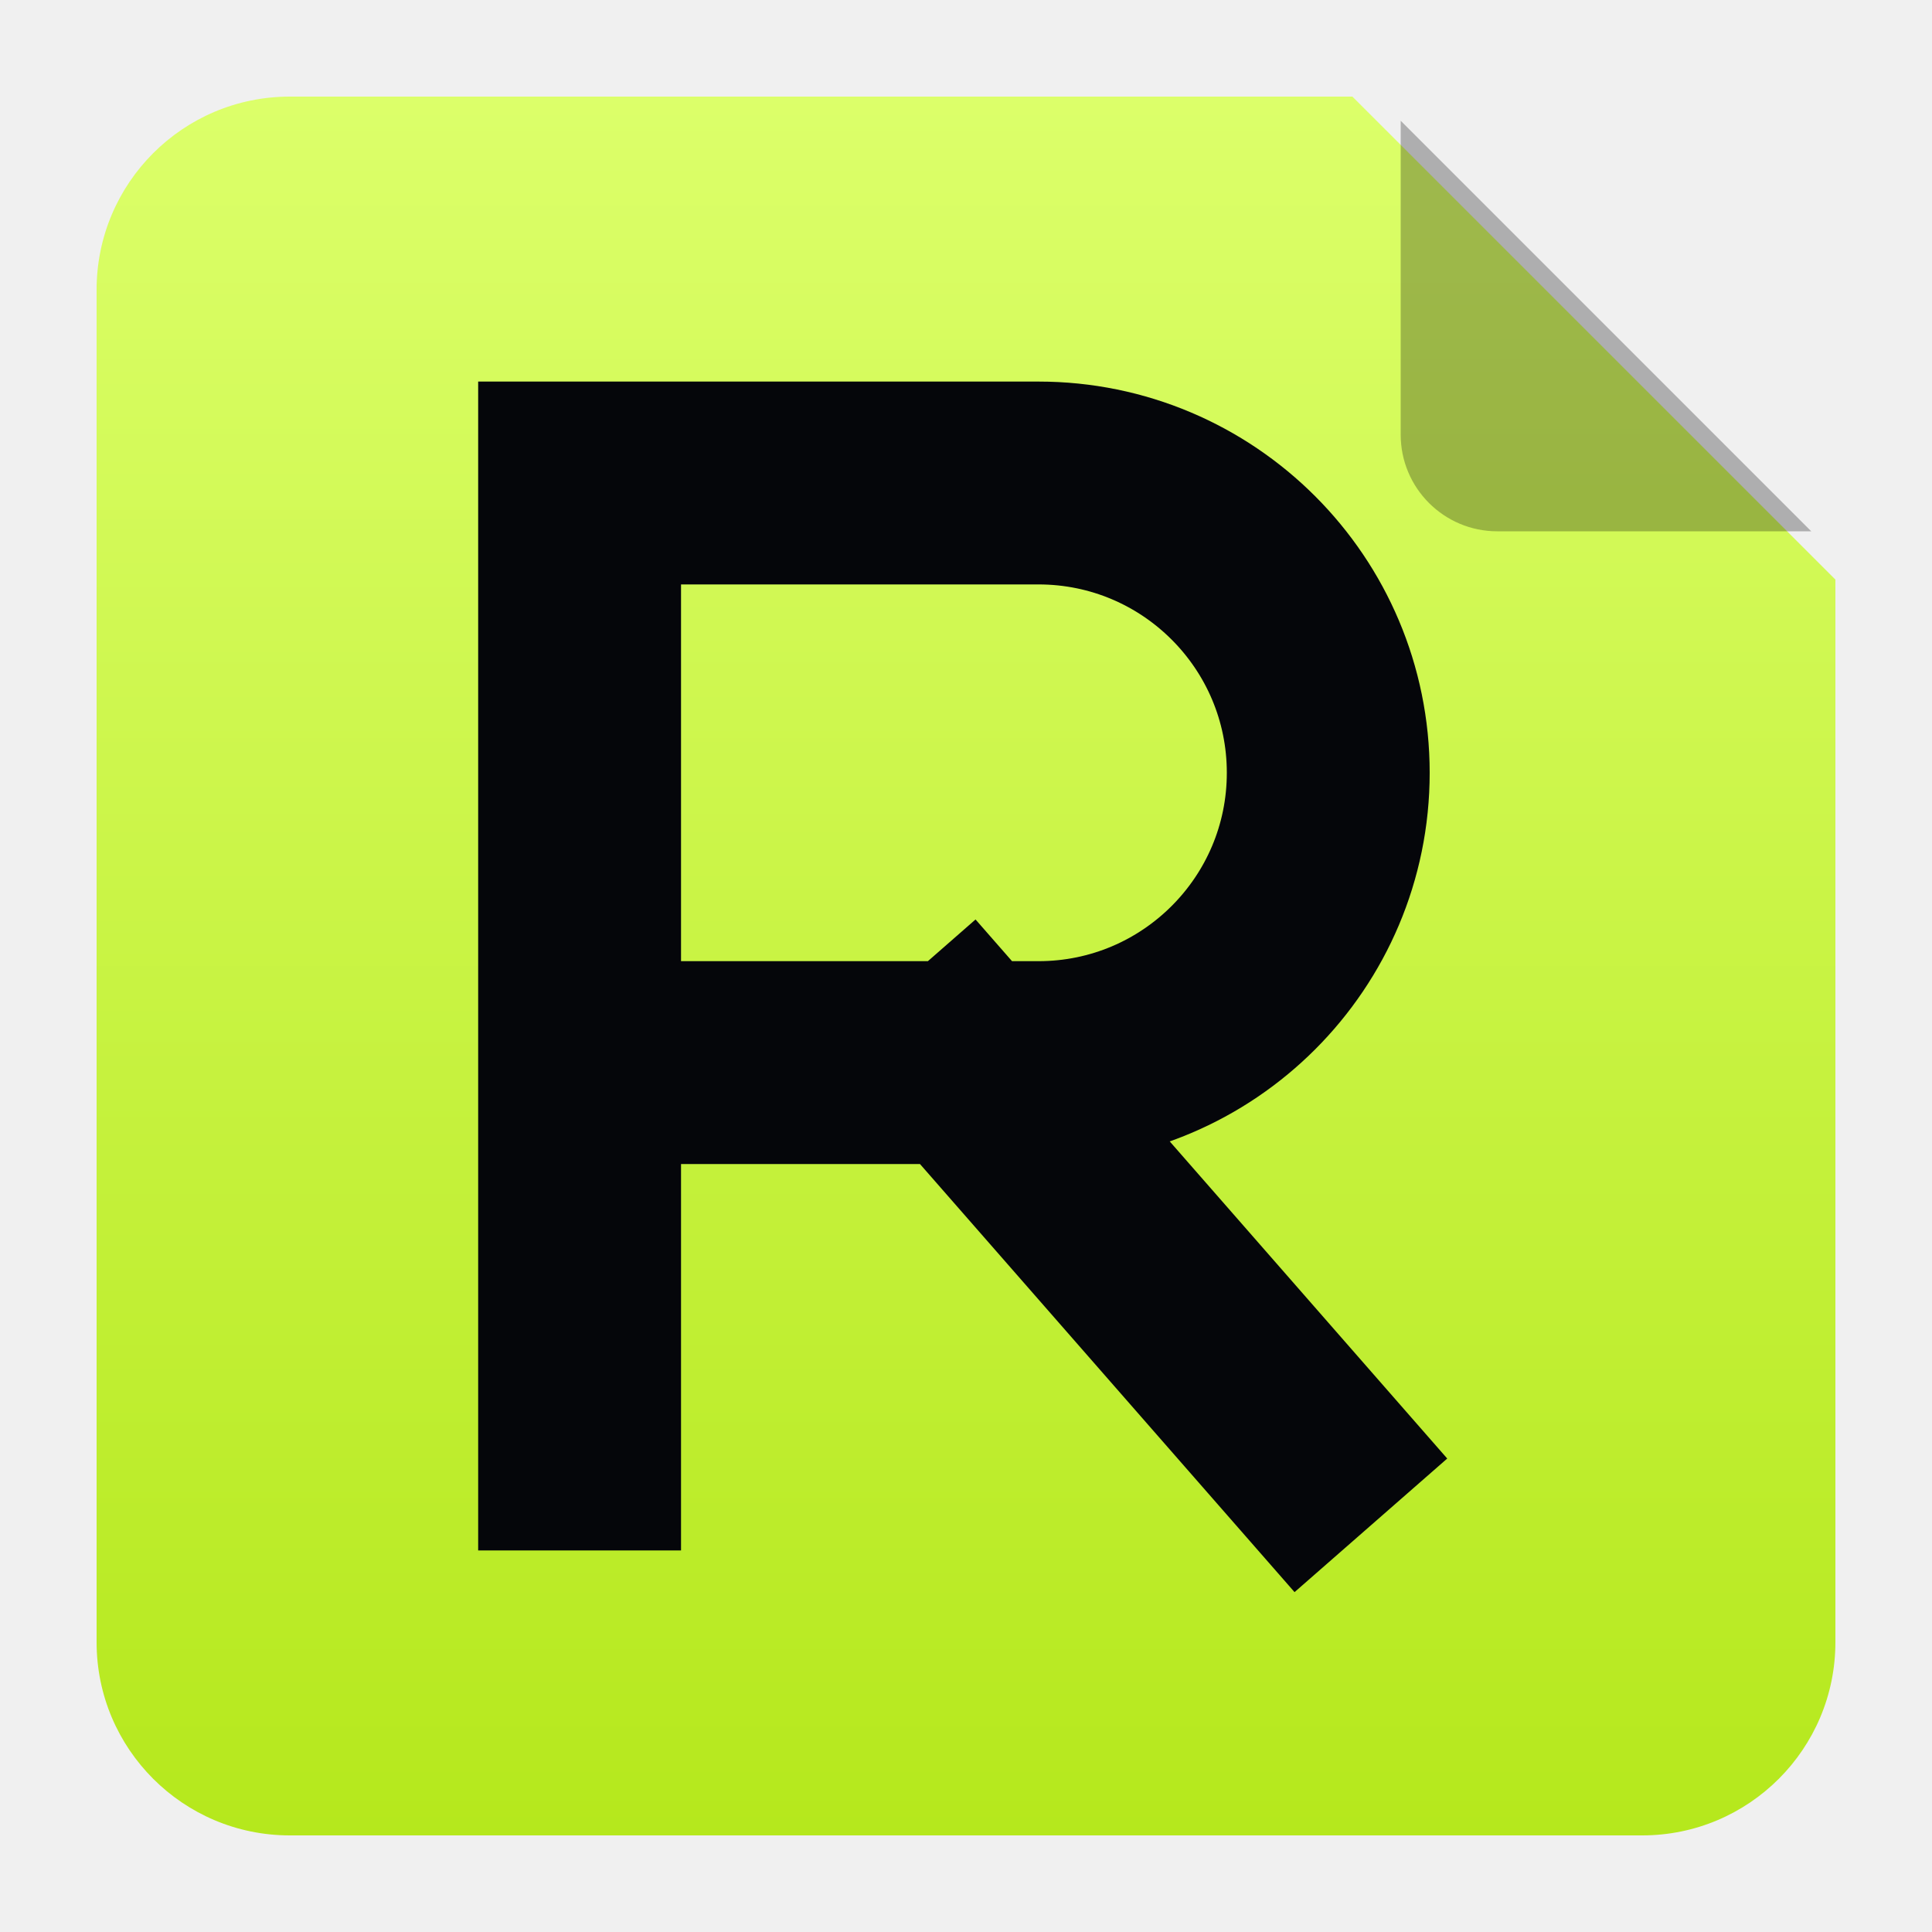
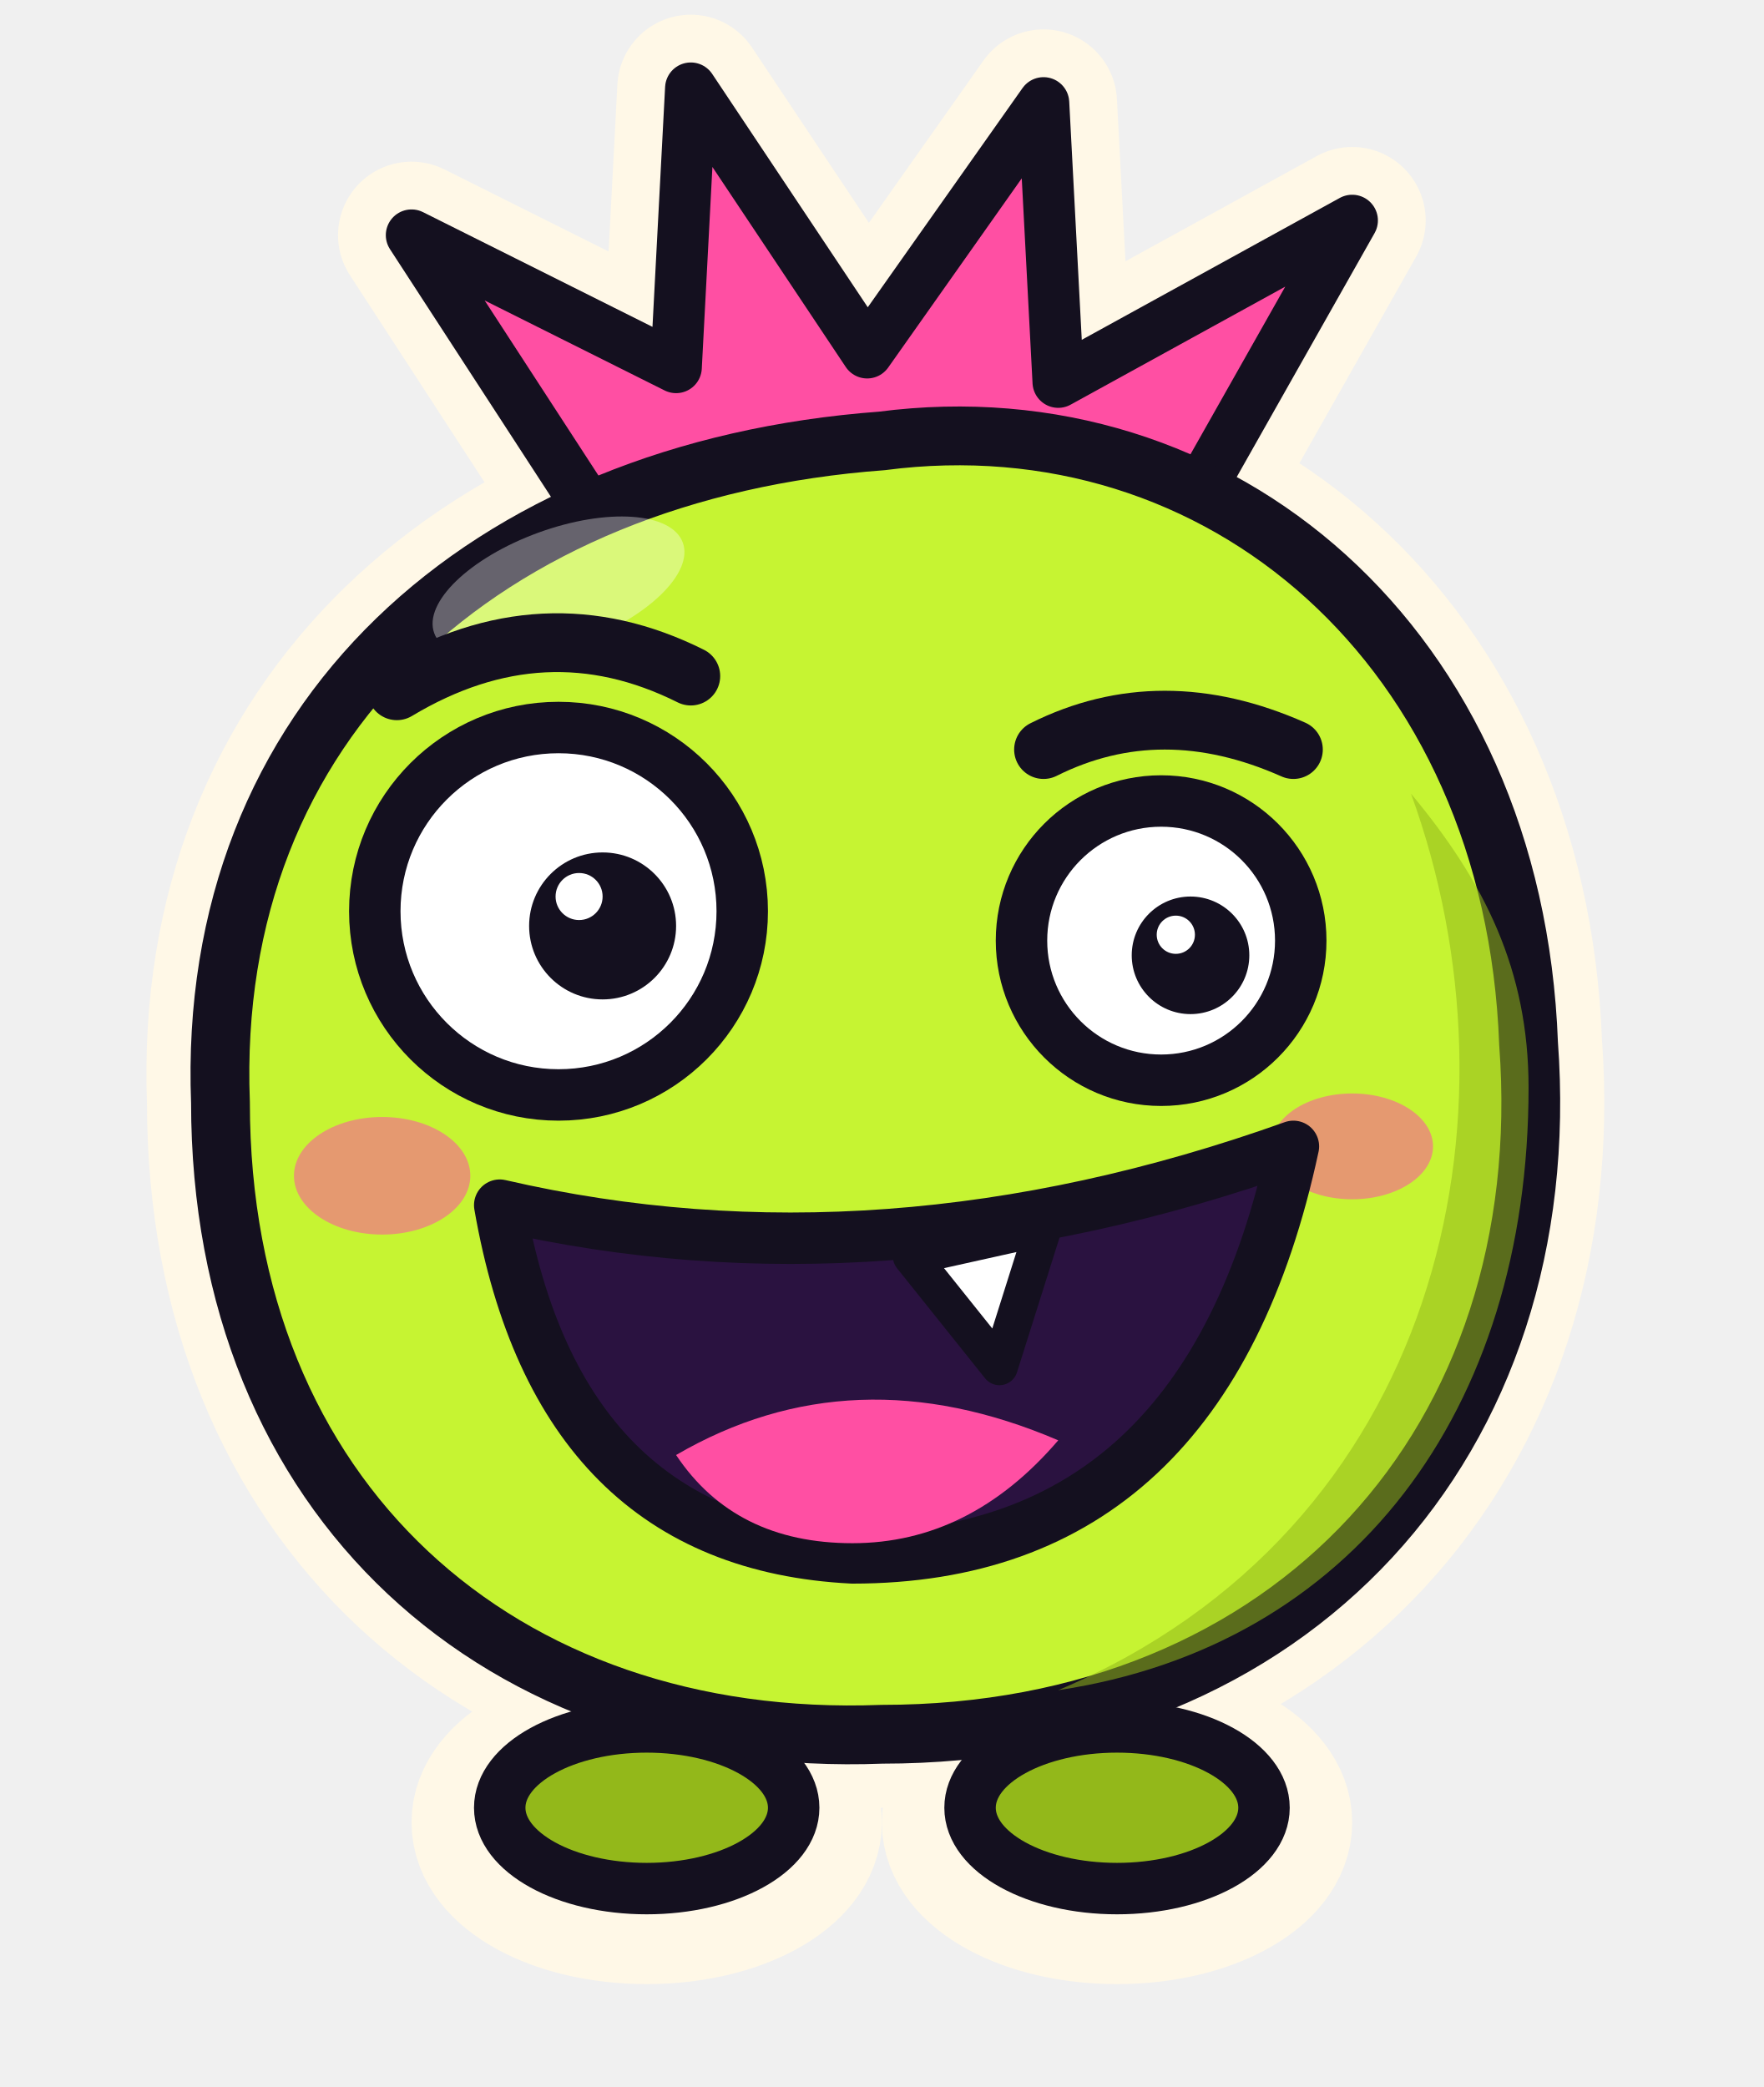
- <svg xmlns="http://www.w3.org/2000/svg" viewBox="0 0 40 40">
-   <defs>
-     <linearGradient id="t" x1="0" y1="0" x2="0" y2="1">
-       <stop offset="0" stop-color="#dcff6a" />
-       <stop offset="1" stop-color="#b5e81c" />
-     </linearGradient>
-   </defs>
-   <path d="M6 2h22l10 10v22a4 4 0 0 1-4 4H6a4 4 0 0 1-4-4V6a4 4 0 0 1 4-4z" fill="url(#t)" />
-   <path d="M29 2.5 37.5 11H31a2 2 0 0 1-2-2z" fill="#05060a" fill-opacity="0.28" />
-   <path d="M12 30V10h9.5a6 6 0 0 1 0 12H12M20 22l7 8" fill="none" stroke="#05060a" stroke-width="4.2" stroke-linecap="square" stroke-linejoin="miter" />
+ <svg xmlns="http://www.w3.org/2000/svg" viewBox="0 -14 120 142" class="" aria-hidden="true" focusable="false">
+   <g stroke="#fff8e7" stroke-width="10" stroke-linejoin="round" stroke-linecap="round" fill="#fff8e7">
+     <path d="M60 16 C83 13 103 30 104 57 C106 84 88 104 60 104 C34 105 15 88 15 61 C14 35 33 18 60 16 Z" />
+     <path d="M41 22 L28 2 L46 11 L47 -8 L59 10 L71 -7 L72 12 L92 1 L79 24" />
+     <ellipse cx="44" cy="110" rx="11" ry="6" />
+     <ellipse cx="76" cy="110" rx="11" ry="6" />
+   </g>
+   <path d="M41 22 L28 2 L46 11 L47 -8 L59 10 L71 -7 L72 12 L92 1 L79 24 Z" fill="#ff4fa3" stroke="#14101f" stroke-width="3.5" stroke-linejoin="round" />
+   <ellipse cx="44" cy="109" rx="10" ry="5.5" fill="#93b81a" stroke="#14101f" stroke-width="3.5" />
+   <ellipse cx="76" cy="109" rx="10" ry="5.5" fill="#93b81a" stroke="#14101f" stroke-width="3.5" />
+   <path d="M60 16 C83 13 103 30 104 57 C106 84 88 104 60 104 C34 105 15 88 15 61 C14 35 33 18 60 16 Z" fill="#c6f432" stroke="#14101f" stroke-width="4" />
+   <path d="M96 40 C104 62 98 90 72 101 C92 98 104 82 104 60 C104 52 101 46 96 40 Z" fill="#93b81a" opacity=".55" />
+   <ellipse cx="38" cy="26" rx="9" ry="4" fill="#fff" opacity=".35" transform="rotate(-20 38 26)" />
+   <ellipse cx="26" cy="66" rx="6" ry="4" fill="#ff4fa3" opacity=".55" />
+   <ellipse cx="92" cy="64" rx="5.5" ry="3.6" fill="#ff4fa3" opacity=".55" />
+   <g>
+     <circle cx="38" cy="48" r="12.5" fill="#fff" stroke="#14101f" stroke-width="3.5" />
+     <circle cx="41" cy="49" r="5" fill="#14101f" />
+     <circle cx="39.4" cy="47" r="1.6" fill="#fff" />
+     <circle cx="79" cy="50" r="9.5" fill="#fff" stroke="#14101f" stroke-width="3.5" />
+     <circle cx="81" cy="51" r="4" fill="#14101f" />
+     <circle cx="80" cy="49.6" r="1.3" fill="#fff" />
+     <path d="M27 33 Q37 27 47 32" fill="none" stroke="#14101f" stroke-width="4" stroke-linecap="round" />
+     <path d="M71 37 Q79 33 88 37" fill="none" stroke="#14101f" stroke-width="4" stroke-linecap="round" />
+   </g>
+   <g>
+     <path d="M34 68 Q60 74 88 64 Q82 92 58 92 Q38 91 34 68 Z" fill="#2a1240" stroke="#14101f" stroke-width="3.5" stroke-linejoin="round" />
+     <path d="M46 85 Q58 78 72 84 Q66 91 58 91 Q50 91 46 85 Z" fill="#ff4fa3" />
+     <path d="M62 71.5 L71 69.5 L68 79 Z" fill="#fff" stroke="#14101f" stroke-width="2.5" stroke-linejoin="round" />
+   </g>
</svg>
